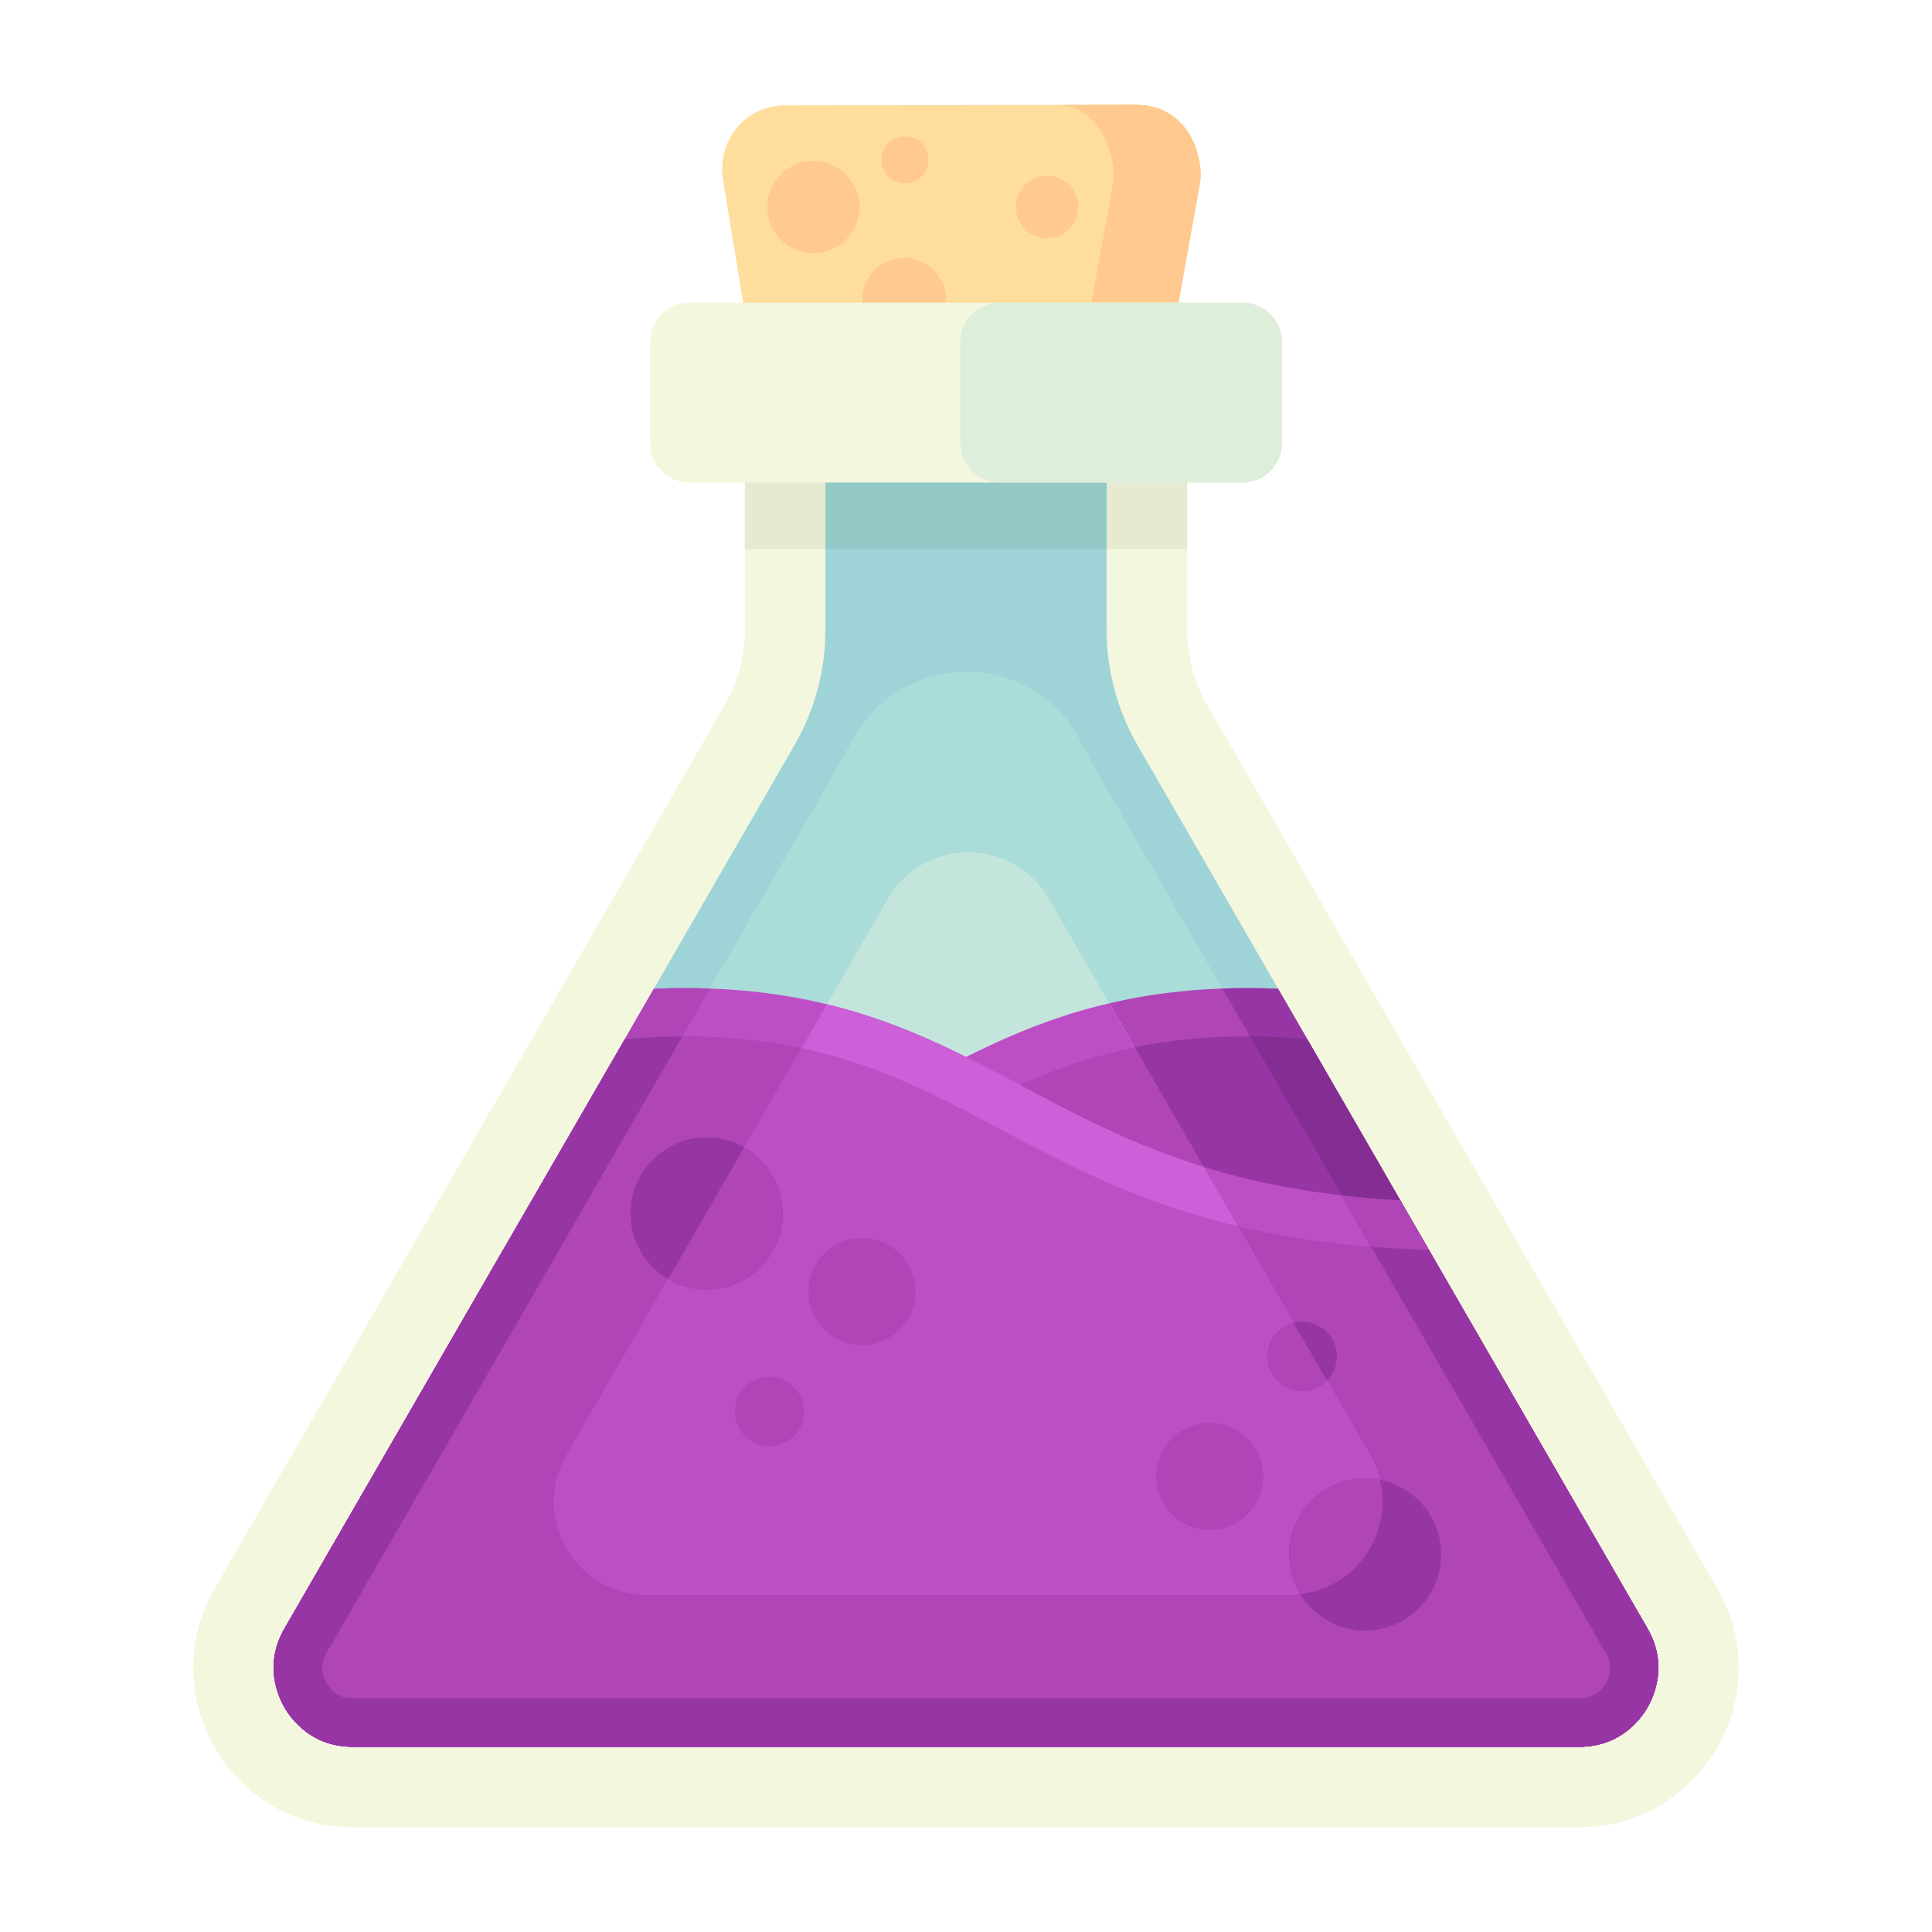
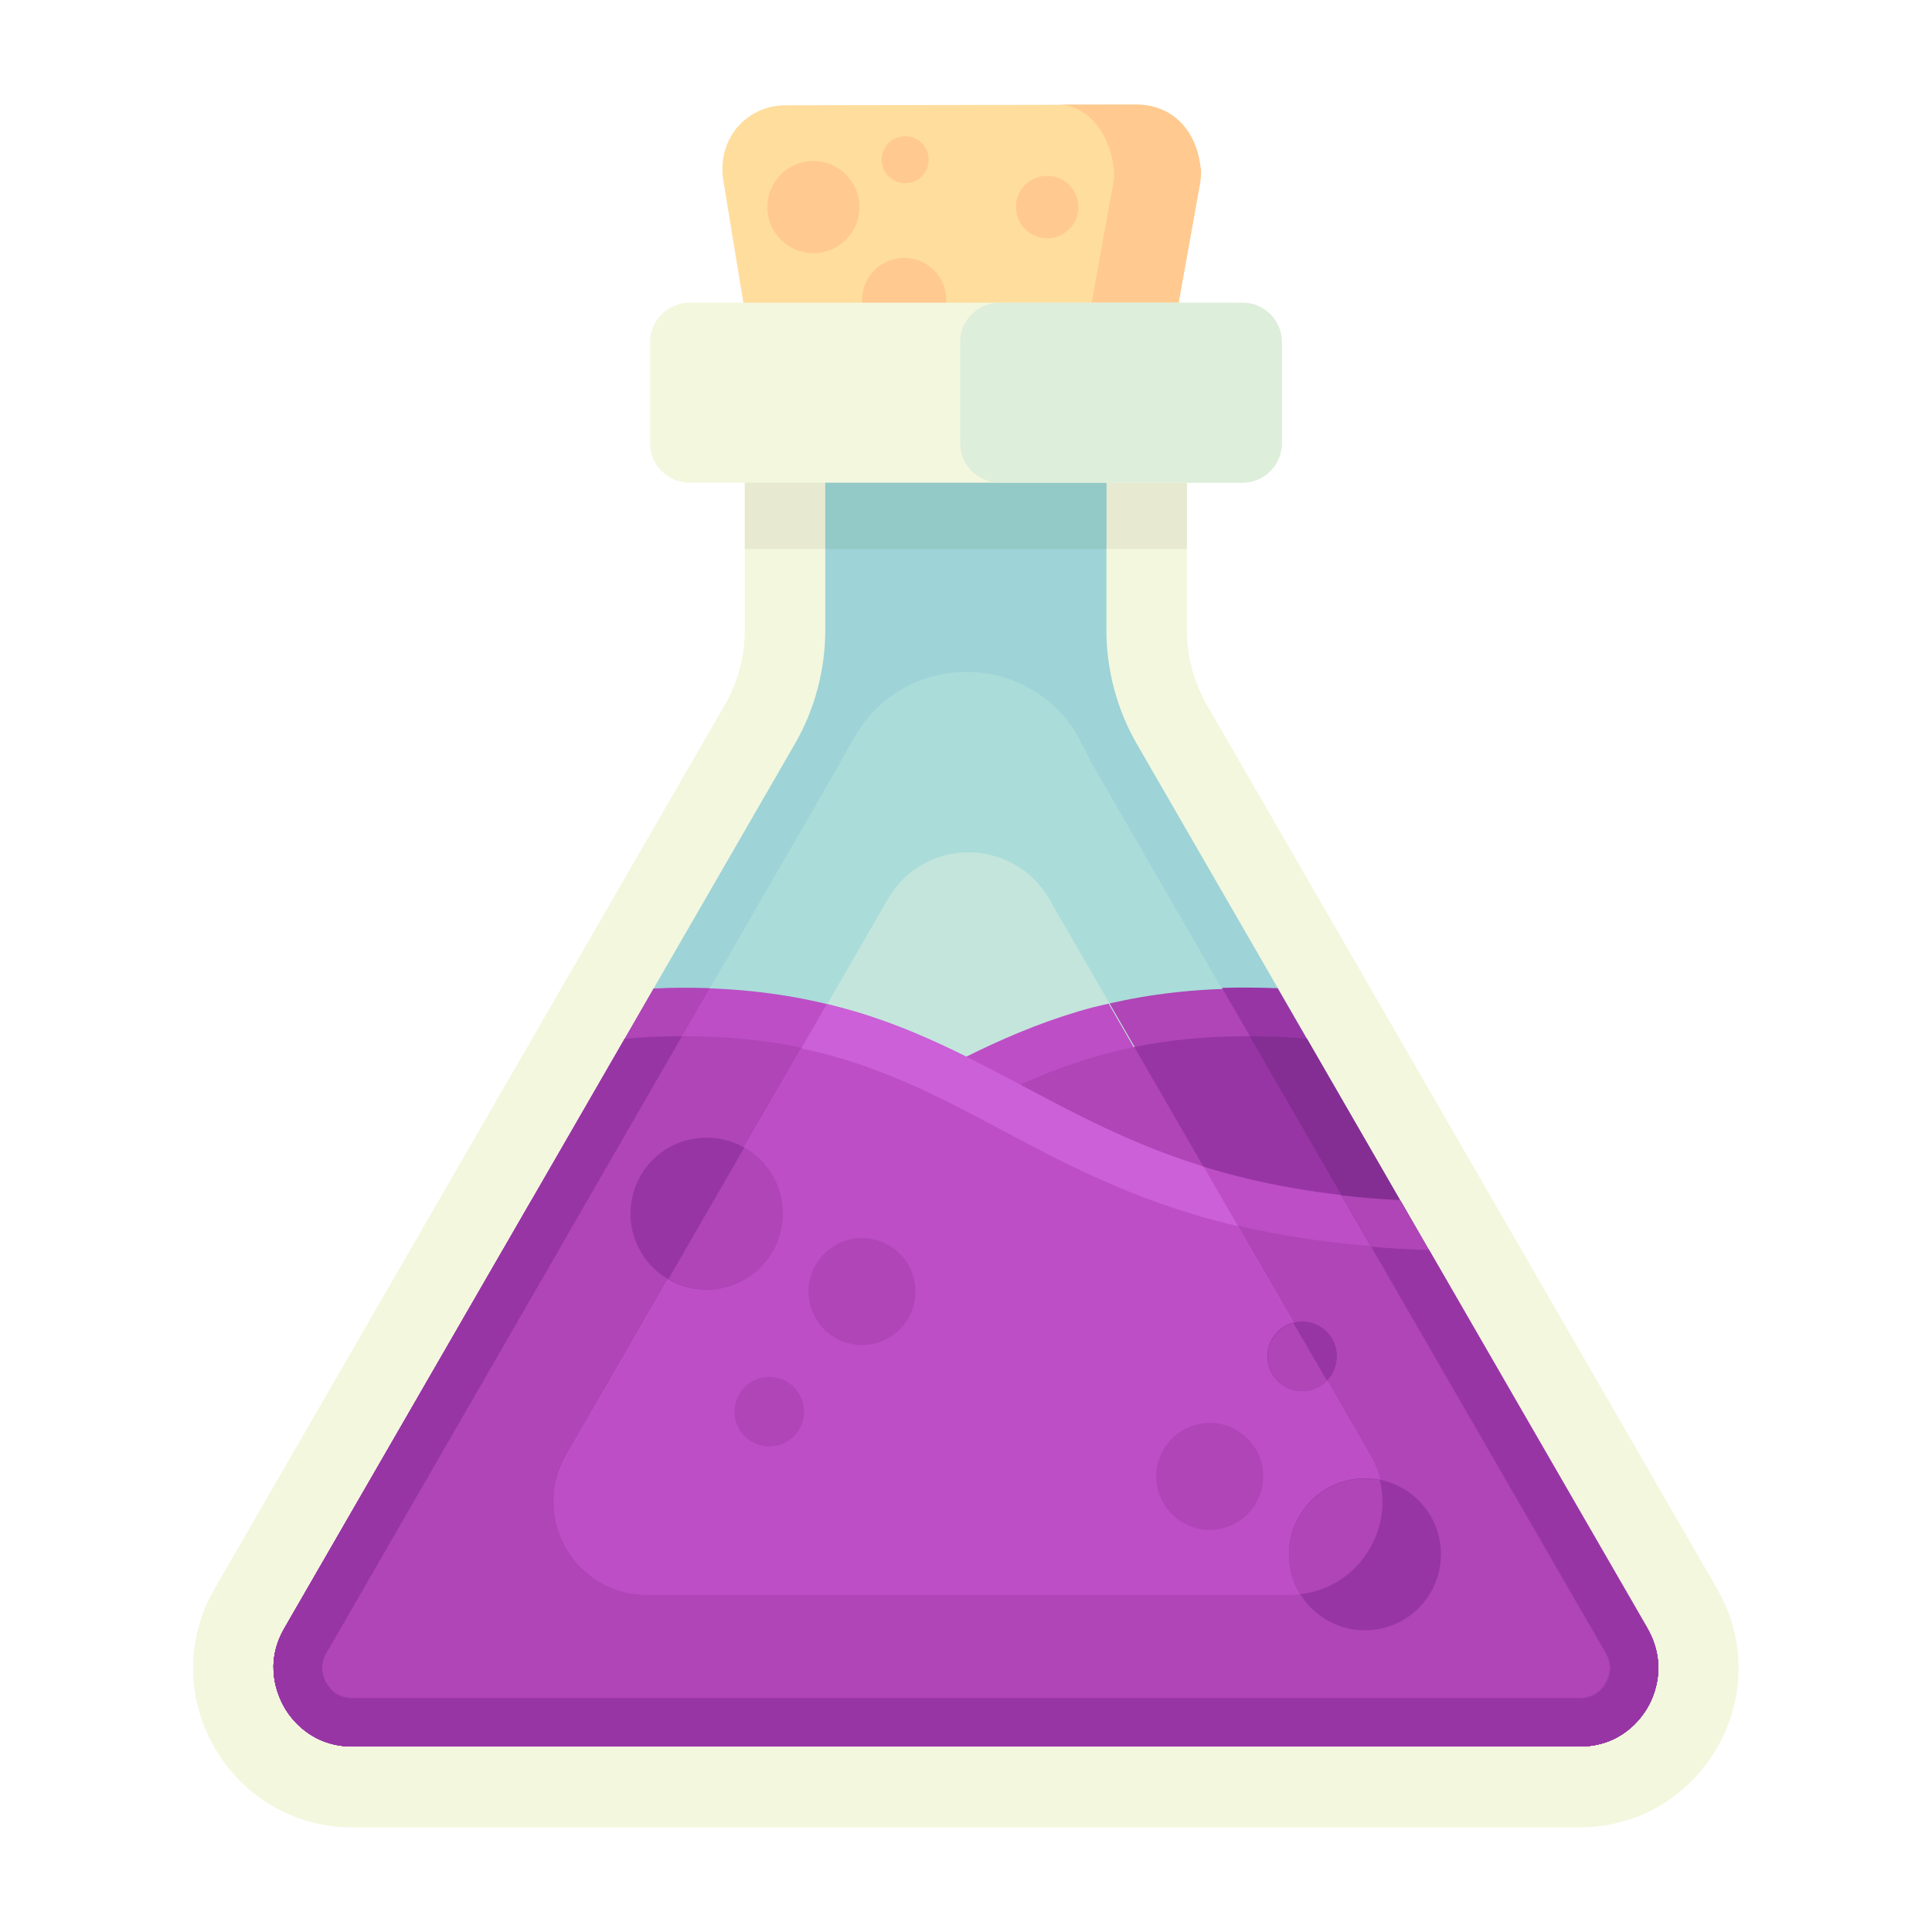
<svg xmlns="http://www.w3.org/2000/svg" version="1.1" id="Layer_1" x="0px" y="0px" viewBox="0 0 600 600" style="enable-background:new 0 0 600 600;" xml:space="preserve">
  <style type="text/css">
	.st0{fill:#F3F7DE;}
	.st1{fill:#E7EAD0;}
	.st2{fill:#9ED3D7;}
	.st3{fill:#AADCD9;}
	.st4{fill:#AF45B6;}
	.st5{fill:#C4E5DC;}
	.st6{fill:#9735A5;}
	.st7{fill:#BD4EC6;}
	.st8{fill:#842E93;}
	.st9{fill:#93C9C7;}
	.st10{fill:#FFDD9D;}
	.st11{fill:#FFC98F;}
	.st12{fill:#DDEEDB;}
	.st13{fill:#CC60D8;}
</style>
-   <path class="st0" d="M490.47,567.47H109.53c-38.07,0-61.87-41.22-42.83-74.19  l158.4-274.36c4.08-7.07,6.23-15.08,6.23-23.24v-74.82h137.34v74.82  c0,8.16,2.15,16.17,6.23,23.24l158.4,274.36  C552.34,526.25,528.54,567.47,490.47,567.47z" />
-   <rect x="231.33" y="145.87" class="st1" width="137.34" height="24.63" />
-   <path class="st2" d="M511.65,530.24c-2.12,3.68-8.44,12.23-21.18,12.23H109.53  c-12.74,0-19.06-8.55-21.18-12.23s-6.37-13.42,0-24.46l67.91-117.63  L164.58,373.75l0.57-0.98l0.81-1.41l4.89-8.49l23.2-40.18l9.03-15.63  l0.08-0.15l43.59-75.5c6.27-10.85,9.58-23.2,9.58-35.73v-49.82h87.34  v49.82c0,12.53,3.31,24.88,9.58,35.73l43.59,75.5l0.08,0.15l9.03,15.63  l23.2,40.18l4.89,8.49l0.81,1.41L435.42,373.75l8.32,14.4l67.91,117.63  C518.02,516.82,513.77,526.56,511.65,530.24z" />
-   <path class="st3" d="M109.53,527.471c-3.626,0-6.379-1.587-8.182-4.717  c-1.815-3.149-1.816-6.338-0.006-9.477l77.607-134.413l4.898-8.507l75.892-131.446  c7.581-13.117,11.59-28.067,11.59-43.229v-34.82h57.34v34.82  c0,15.16,4.009,30.11,11.593,43.234L416.16,370.371l6.269,10.879L498.66,513.282  c1.809,3.135,1.808,6.323-0.007,9.472c-1.804,3.131-4.557,4.718-8.183,4.718  H109.53z" />
-   <path class="st4" d="M511.65,530.242c-2.12,3.68-8.44,12.23-21.18,12.23H109.53  c-12.74,0-19.06-8.55-21.18-12.23c-2.12-3.68-6.37-13.42,0-24.46  l67.91-117.63l8.32-14.4l0.57-0.98  c25.42-1.4,45.61-5.46,62.84-10.95c4.65-1.48,9.08-3.07,13.34-4.73  c15.07-5.88,27.99-12.75,40.73-19.52c3.61-1.92,7.34-3.91,11.04-5.82  c2.27-1.18,4.57-2.35,6.9-3.51c10.65-5.3,22.03-10.33,35.12-14.2  c3.03-0.89,6.14-1.71,9.36-2.45c12.49-2.93,26.53-4.73,42.8-4.73  h0.41c3.13,0,6.21,0.07,9.23,0.2l9.03,15.63l23.2,40.18l4.89,8.49  l0.81,1.41l0.57,0.98l8.32,14.4l67.91,117.63  C518.02,516.822,513.77,526.562,511.65,530.242z" />
-   <path class="st5" d="M275.75,279.102l-99.798,172.856  c-11.105,19.234,2.776,43.276,24.985,43.276h199.597  c22.209,0,36.09-24.042,24.985-43.276L325.721,279.102  C314.617,259.868,286.855,259.868,275.75,279.102z" />
-   <path class="st6" d="M511.65,530.242c-2.12,3.68-8.44,12.23-21.18,12.23H109.53  c-12.74,0-19.06-8.55-21.18-12.23c-2.12-3.68-6.37-13.42,0-24.46  l67.91-117.63c23.92-0.67,43.74-3.52,60.81-7.7  c4.41-1.07,8.63-2.23,12.69-3.47c28.66-8.73,49.36-21.1,70.24-31.91  c13.46-6.98,27.01-13.3,42.81-17.58c3.04-0.82,6.17-1.57,9.4-2.23  c10.57-2.17,22.2-3.42,35.45-3.4c6.59,0.01,12.67,0.3,18.29,0.83  l23.2,40.18l4.89,8.49l1.38,2.39l8.32,14.4l67.91,117.63  C518.02,516.822,513.77,526.562,511.65,530.242z" />
-   <path class="st7" d="M400.54,495.232H200.94c-22.21,0-36.09-24.04-24.99-43.27  l52.04-90.14c4.65-1.48,9.08-3.07,13.34-4.73  c15.07-5.88,27.99-12.75,40.73-19.52c3.61-1.92,7.34-3.91,11.04-5.82  c2.27-1.18,4.57-2.35,6.9-3.51c10.65-5.3,22.03-10.33,35.12-14.2  c3.03-0.89,6.14-1.71,9.36-2.45l81.04,140.37  C436.63,471.192,422.74,495.232,400.54,495.232z" />
-   <path class="st4" d="M400.535,495.232H200.935c-22.21,0-36.09-24.04-24.98-43.27  l41.28-71.51c4.41-1.07,8.63-2.23,12.69-3.47  c28.66-8.73,49.36-21.1,70.24-31.91  c13.46-6.98,27.01-13.3,42.81-17.58c3.04-0.82,6.17-1.57,9.4-2.23  l73.14,126.7C436.625,471.192,422.745,495.232,400.535,495.232z" />
-   <path class="st7" d="M511.65,530.242c-2.12,3.68-8.44,12.23-21.18,12.23H109.53  c-12.74,0-19.06-8.55-21.18-12.23c-2.12-3.68-6.37-13.42,0-24.46  l67.91-117.63l8.32-14.4l0.57-0.98l0.81-1.41l4.89-8.49l23.2-40.18  l9.03-15.63c3.02-0.13,6.1-0.2,9.24-0.2h0.4  c16.84,0,31.28,1.92,44.1,5.02c2.95,0.72,5.82,1.5,8.61,2.33  c12.86,3.84,24.07,8.8,34.57,14.03c2.33,1.16,4.63,2.33,6.9,3.51  c3.69,1.91,7.43,3.9,11.04,5.82c12.98,6.9,26.15,13.9,41.58,19.85  c4.55,1.76,9.29,3.42,14.28,4.96c16.83,5.2,36.5,9.04,61.05,10.39  l0.57,0.98l8.32,14.4l67.91,117.63  C518.02,516.822,513.77,526.562,511.65,530.242z" />
-   <path class="st4" d="M511.65,530.242c-2.12,3.68-8.44,12.23-21.18,12.23H109.53  c-12.74,0-19.06-8.55-21.18-12.23c-2.12-3.68-6.37-13.42,0-24.46  l67.91-117.63l8.32-14.4l1.38-2.39l4.89-8.49l23.2-40.18  c5.62-0.53,11.7-0.82,18.29-0.83c13.72-0.02,25.71,1.32,36.58,3.63  c3,0.64,5.92,1.36,8.76,2.14c15.59,4.27,29,10.54,42.32,17.44  c21.05,10.9,41.92,23.38,70.93,32.12c4.3,1.3,8.78,2.51,13.47,3.63  c0,0,0,0,0.01,0c16.73,3.98,36.1,6.68,59.33,7.33l67.91,117.63  C518.02,516.822,513.77,526.562,511.65,530.242z" />
-   <path class="st6" d="M511.65,530.242c-2.12,3.68-8.44,12.23-21.18,12.23H109.53  c-12.74,0-19.06-8.55-21.18-12.23c-2.12-3.68-6.37-13.42,0-24.46  l67.91-117.63l8.32-14.4l0.57-0.98c6.4-0.35,12.47-0.87,18.24-1.55  l-4.4,7.64l-4.81,8.34l-72.8,126.08c-1.81,3.13-1.81,6.32,0.01,9.47  c1.8,3.13,4.56,4.72,8.18,4.72h380.94c3.63,0,6.38-1.59,8.18-4.72  c1.82-3.15,1.82-6.34,0.01-9.47l-72.79-126.08l-3.44-5.95l-5.77-10.01  l-0.5-0.87l-28.01-48.51l-8.58-14.86c2.5-0.09,5.06-0.14,7.67-0.14h0.41  c3.13,0,6.21,0.07,9.23,0.2l9.03,15.63l23.2,40.18l4.89,8.49  l0.81,1.41l0.57,0.98l8.32,14.4l67.91,117.63  C518.02,516.822,513.77,526.562,511.65,530.242z" />
-   <path class="st8" d="M511.65,530.242c-2.12,3.68-8.44,12.23-21.18,12.23H109.53  c-12.74,0-19.06-8.55-21.18-12.23c-2.12-3.68-6.37-13.42,0-24.46  l67.91-117.63c6.25-0.17,12.21-0.5,17.92-0.95l-72.8,126.08  c-1.81,3.13-1.81,6.32,0.01,9.47c1.8,3.13,4.56,4.72,8.18,4.72  h380.94c3.63,0,6.38-1.59,8.18-4.72c1.82-3.15,1.82-6.34,0.01-9.47  l-72.79-126.08l-3.44-5.95l-5.77-10.01l-0.5-0.87l-28.01-48.51  c6.39,0.03,12.29,0.31,17.76,0.83l23.2,40.18l4.89,8.49l0.81,1.41  l0.57,0.98l8.32,14.4l67.91,117.63  C518.02,516.822,513.77,526.562,511.65,530.242z" />
-   <path class="st4" d="M511.65,530.242c-2.12,3.68-8.44,12.23-21.18,12.23H109.53  c-12.74,0-19.06-8.55-21.18-12.23c-2.12-3.68-6.37-13.42,0-24.46  l67.91-117.63l8.32-14.4l0.57-0.98l0.81-1.41l4.89-8.49l23.2-40.18  l9.03-15.63c3.02-0.13,6.1-0.2,9.24-0.2h0.4  c2.64,0,5.23,0.05,7.75,0.14l-8.58,14.86l-28,48.5l-0.5,0.86l-4.4,7.64  l-4.81,8.34l-72.8,126.08c-1.81,3.13-1.81,6.32,0.01,9.47  c1.8,3.13,4.56,4.72,8.18,4.72h380.94c3.63,0,6.38-1.59,8.18-4.72  c1.82-3.15,1.82-6.34,0.01-9.47l-72.79-126.08l-3.44-5.95l-5.77-10.01  c5.74,0.67,11.78,1.18,18.15,1.53l0.57,0.98l8.32,14.4l67.91,117.63  C518.02,516.822,513.77,526.562,511.65,530.242z" />
-   <path class="st6" d="M511.65,530.242c-2.12,3.68-8.44,12.23-21.18,12.23H109.53  c-12.74,0-19.06-8.55-21.18-12.23c-2.12-3.68-6.37-13.42,0-24.46  l67.91-117.63l37.79-65.46c5.49-0.52,11.42-0.81,17.84-0.83  L101.38,513.282c-1.81,3.13-1.81,6.32,0.01,9.47  c1.8,3.13,4.56,4.72,8.18,4.72h380.94c3.63,0,6.38-1.59,8.18-4.72  c1.82-3.15,1.82-6.34,0.01-9.47l-72.79-126.08  c5.68,0.46,11.62,0.78,17.83,0.95l67.91,117.63  C518.02,516.822,513.77,526.562,511.65,530.242z" />
-   <path class="st2" d="M336.512,154.862l-0.231,76.75l-1.479-2.96  c-15.41-26.68-53.93-26.68-69.33,0l-3.3,5.72v-79.51H336.512z" />
-   <rect x="256.33" y="145.87" class="st9" width="87.34" height="24.63" />
+   <path class="st0" d="M490.5,567.5H109.5c-38.1,0-61.9-41.2-42.8-74.2l158.4-274.4c4.1-7.1,6.2-15.1,6.2-23.2v-74.8h137.3v74.8  c0,8.2,2.2,16.2,6.2,23.2l158.4,274.4C552.3,526.3,528.5,567.5,490.5,567.5z" />
+   <rect x="231.3" y="145.9" class="st1" width="137.3" height="24.6" />
+   <path class="st2" d="M511.7,530.2c-2.1,3.7-8.4,12.2-21.2,12.2H109.5c-12.7,0-19.1-8.5-21.2-12.2s-6.4-13.4,0-24.5l67.9-117.6  l8.3-14.4l0.6-1l0.8-1.4l4.9-8.5l23.2-40.2l9-15.6l0.1-0.2l43.6-75.5c6.3-10.8,9.6-23.2,9.6-35.7v-49.8h87.3v49.8  c0,12.5,3.3,24.9,9.6,35.7l43.6,75.5l0.1,0.2l9,15.6l23.2,40.2l4.9,8.5l0.8,1.4l0.6,1l8.3,14.4l67.9,117.6  C518,516.8,513.8,526.6,511.7,530.2z" />
+   <path class="st3" d="M109.5,527.5c-3.6,0-6.4-1.6-8.2-4.7c-1.8-3.1-1.8-6.3,0-9.5l77.6-134.4l4.9-8.5l75.9-131.4  c7.6-13.1,11.6-28.1,11.6-43.2v-34.8h57.3v34.8c0,15.2,4,30.1,11.6,43.2l75.9,131.5l6.3,10.9l76.2,132c1.8,3.1,1.8,6.3,0,9.5  c-1.8,3.1-4.6,4.7-8.2,4.7H109.5z" />
+   <path class="st4" d="M511.7,530.2c-2.1,3.7-8.4,12.2-21.2,12.2H109.5c-12.7,0-19.1-8.5-21.2-12.2c-2.1-3.7-6.4-13.4,0-24.5  l67.9-117.6l8.3-14.4l0.6-1c25.4-1.4,45.6-5.5,62.8-10.9c4.7-1.5,9.1-3.1,13.3-4.7c15.1-5.9,28-12.8,40.7-19.5  c3.6-1.9,7.3-3.9,11-5.8c2.3-1.2,4.6-2.4,6.9-3.5c10.7-5.3,22-10.3,35.1-14.2c3-0.9,6.1-1.7,9.4-2.4c12.5-2.9,26.5-4.7,42.8-4.7h0.4  c3.1,0,6.2,0.1,9.2,0.2l9,15.6l23.2,40.2l4.9,8.5l0.8,1.4l0.6,1l8.3,14.4l67.9,117.6C518,516.8,513.8,526.6,511.7,530.2z" />
+   <path class="st5" d="M275.8,279.1L176,452c-11.1,19.2,2.8,43.3,25,43.3h199.6c22.2,0,36.1-24,25-43.3l-99.8-172.9  C314.6,259.9,286.9,259.9,275.8,279.1z" />
+   <path class="st6" d="M511.7,530.2c-2.1,3.7-8.4,12.2-21.2,12.2H109.5c-12.7,0-19.1-8.5-21.2-12.2c-2.1-3.7-6.4-13.4,0-24.5  l67.9-117.6c23.9-0.7,43.7-3.5,60.8-7.7c4.4-1.1,8.6-2.2,12.7-3.5c28.7-8.7,49.4-21.1,70.2-31.9c13.5-7,27-13.3,42.8-17.6  c3-0.8,6.2-1.6,9.4-2.2c10.6-2.2,22.2-3.4,35.4-3.4c6.6,0,12.7,0.3,18.3,0.8l23.2,40.2l4.9,8.5l1.4,2.4l8.3,14.4l67.9,117.6  C518,516.8,513.8,526.6,511.7,530.2z" />
+   <path class="st7" d="M400.5,495.2H200.9c-22.2,0-36.1-24-25-43.3l52-90.1c4.7-1.5,9.1-3.1,13.3-4.7c15.1-5.9,28-12.8,40.7-19.5  c3.6-1.9,7.3-3.9,11-5.8c2.3-1.2,4.6-2.4,6.9-3.5c10.7-5.3,22-10.3,35.1-14.2c3-0.9,6.1-1.7,9.4-2.4l81,140.4  C436.6,471.2,422.7,495.2,400.5,495.2z" />
+   <path class="st4" d="M400.5,495.2H200.9c-22.2,0-36.1-24-25-43.3l41.3-71.5c4.4-1.1,8.6-2.2,12.7-3.5c28.7-8.7,49.4-21.1,70.2-31.9  c13.5-7,27-13.3,42.8-17.6c3-0.8,6.2-1.6,9.4-2.2L425.5,452C436.6,471.2,422.7,495.2,400.5,495.2z" />
+   <path class="st7" d="M511.7,530.2c-2.1,3.7-8.4,12.2-21.2,12.2H109.5c-12.7,0-19.1-8.5-21.2-12.2c-2.1-3.7-6.4-13.4,0-24.5  l67.9-117.6l8.3-14.4l0.6-1l0.8-1.4l4.9-8.5l23.2-40.2l9-15.6c3-0.1,6.1-0.2,9.2-0.2h0.4c16.8,0,31.3,1.9,44.1,5  c2.9,0.7,5.8,1.5,8.6,2.3c12.9,3.8,24.1,8.8,34.6,14c2.3,1.2,4.6,2.3,6.9,3.5c3.7,1.9,7.4,3.9,11,5.8c13,6.9,26.1,13.9,41.6,19.9  c4.6,1.8,9.3,3.4,14.3,5c16.8,5.2,36.5,9,61.1,10.4l0.6,1l8.3,14.4l67.9,117.6C518,516.8,513.8,526.6,511.7,530.2z" />
+   <path class="st4" d="M511.7,530.2c-2.1,3.7-8.4,12.2-21.2,12.2H109.5c-12.7,0-19.1-8.5-21.2-12.2c-2.1-3.7-6.4-13.4,0-24.5  l67.9-117.6l8.3-14.4l1.4-2.4l4.9-8.5l23.2-40.2c5.6-0.5,11.7-0.8,18.3-0.8c13.7,0,25.7,1.3,36.6,3.6c3,0.6,5.9,1.4,8.8,2.1  c15.6,4.3,29,10.5,42.3,17.4c21.1,10.9,41.9,23.4,70.9,32.1c4.3,1.3,8.8,2.5,13.5,3.6c0,0,0,0,0,0c16.7,4,36.1,6.7,59.3,7.3  l67.9,117.6C518,516.8,513.8,526.6,511.7,530.2z" />
+   <path class="st6" d="M511.7,530.2c-2.1,3.7-8.4,12.2-21.2,12.2H109.5c-12.7,0-19.1-8.5-21.2-12.2c-2.1-3.7-6.4-13.4,0-24.5  l67.9-117.6l8.3-14.4l0.6-1c6.4-0.3,12.5-0.9,18.2-1.6l-4.4,7.6l-4.8,8.3l-72.8,126.1c-1.8,3.1-1.8,6.3,0,9.5  c1.8,3.1,4.6,4.7,8.2,4.7h380.9c3.6,0,6.4-1.6,8.2-4.7c1.8-3.2,1.8-6.3,0-9.5l-72.8-126.1l-3.4-5.9l-5.8-10l-0.5-0.9l-28-48.5  l-8.6-14.9c2.5-0.1,5.1-0.1,7.7-0.1h0.4c3.1,0,6.2,0.1,9.2,0.2l9,15.6l23.2,40.2l4.9,8.5l0.8,1.4l0.6,1l8.3,14.4l67.9,117.6  C518,516.8,513.8,526.6,511.7,530.2z" />
+   <path class="st8" d="M511.7,530.2c-2.1,3.7-8.4,12.2-21.2,12.2H109.5c-12.7,0-19.1-8.5-21.2-12.2c-2.1-3.7-6.4-13.4,0-24.5  l67.9-117.6c6.3-0.2,12.2-0.5,17.9-1l-72.8,126.1c-1.8,3.1-1.8,6.3,0,9.5c1.8,3.1,4.6,4.7,8.2,4.7h380.9c3.6,0,6.4-1.6,8.2-4.7  c1.8-3.2,1.8-6.3,0-9.5l-72.8-126.1l-3.4-5.9l-5.8-10l-0.5-0.9l-28-48.5c6.4,0,12.3,0.3,17.8,0.8l23.2,40.2l4.9,8.5l0.8,1.4l0.6,1  l8.3,14.4l67.9,117.6C518,516.8,513.8,526.6,511.7,530.2z" />
+   <path class="st4" d="M511.7,530.2c-2.1,3.7-8.4,12.2-21.2,12.2H109.5c-12.7,0-19.1-8.5-21.2-12.2c-2.1-3.7-6.4-13.4,0-24.5  l67.9-117.6l8.3-14.4l0.6-1l0.8-1.4l4.9-8.5l23.2-40.2l9-15.6c3-0.1,6.1-0.2,9.2-0.2h0.4c2.6,0,5.2,0.1,7.8,0.1l-8.6,14.9l-28,48.5  l-0.5,0.9l-4.4,7.6l-4.8,8.3l-72.8,126.1c-1.8,3.1-1.8,6.3,0,9.5c1.8,3.1,4.6,4.7,8.2,4.7h380.9c3.6,0,6.4-1.6,8.2-4.7  c1.8-3.2,1.8-6.3,0-9.5l-72.8-126.1l-3.4-5.9l-5.8-10c5.7,0.7,11.8,1.2,18.2,1.5l0.6,1l8.3,14.4l67.9,117.6  C518,516.8,513.8,526.6,511.7,530.2z" />
+   <path class="st6" d="M511.7,530.2c-2.1,3.7-8.4,12.2-21.2,12.2H109.5c-12.7,0-19.1-8.5-21.2-12.2c-2.1-3.7-6.4-13.4,0-24.5  l67.9-117.6l37.8-65.5c5.5-0.5,11.4-0.8,17.8-0.8L101.4,513.3c-1.8,3.1-1.8,6.3,0,9.5c1.8,3.1,4.6,4.7,8.2,4.7h380.9  c3.6,0,6.4-1.6,8.2-4.7c1.8-3.2,1.8-6.3,0-9.5l-72.8-126.1c5.7,0.5,11.6,0.8,17.8,1l67.9,117.6C518,516.8,513.8,526.6,511.7,530.2z" />
+   <path class="st2" d="M336.5,154.9l-0.2,76.8l-1.5-3c-15.4-26.7-53.9-26.7-69.3,0l-3.3,5.7v-79.5H336.5z" />
+   <rect x="256.3" y="145.9" class="st9" width="87.3" height="24.6" />
  <g>
    <g>
-       <path class="st10" d="M372.581,57.43l-8.92,49.515    c0.011,6.534-2.056,12.446-5.378,16.64c-3.617,3.863-8.76,6.291-14.434,6.3    l-90.499,0.146c-10.919,0.018-19.863-8.897-19.881-19.817l-8.924-54.34    c-1.249-7.608,1.826-15.416,8.203-19.749c3.166-2.151,6.979-3.413,11.073-3.419    l109.241-0.177c2.837-0.005,5.543,0.596,7.994,1.679    c4.785,2.115,8.325,6.278,10.139,11.186c0.789,2.135,1.335,4.456,1.59,6.898    C372.964,54.003,372.886,55.735,372.581,57.43z" />
-       <path class="st11" d="M372.59,57.378l-8.93,49.567    c0.011,6.534-2.056,12.446-5.378,16.64c-3.249,3.469-7.716,5.773-12.703,6.211    c-0.565,0.062-1.142,0.088-1.732,0.089l-24.369,0.039    c9.458-0.015,17.179-10.345,17.159-22.935l9.287-51.553    c-0.02-12.59-7.775-22.882-17.233-22.867l24.369-0.039    c2.837-0.005,5.543,0.596,7.994,1.679c4.786,2.115,8.325,6.279,10.14,11.186    c0.862,2.333,1.434,4.887,1.653,7.579C372.968,54.444,372.852,55.925,372.59,57.378z    " />
-       <circle class="st11" cx="280.8" cy="93.167" r="13.071" />
-       <circle class="st11" cx="281.077" cy="49.625" r="7.315" />
-       <ellipse transform="matrix(0.1035622 -0.994623 0.994623 0.1035622 162.4876 308.9024)" class="st11" cx="252.612" cy="64.309" rx="14.312" ry="14.312" />
-       <circle class="st11" cx="325.187" cy="64.309" r="9.679" />
+       <path class="st10" d="M372.6,57.4l-8.9,49.5c0,6.5-2.1,12.4-5.4,16.6c-3.6,3.9-8.8,6.3-14.4,6.3l-90.5,0.1    c-10.9,0-19.9-8.9-19.9-19.8l-8.9-54.3c-1.2-7.6,1.8-15.4,8.2-19.7c3.2-2.2,7-3.4,11.1-3.4l109.2-0.2c2.8,0,5.5,0.6,8,1.7    c4.8,2.1,8.3,6.3,10.1,11.2c0.8,2.1,1.3,4.5,1.6,6.9C373,54,372.9,55.7,372.6,57.4z" />
+       <path class="st11" d="M372.6,57.4l-8.9,49.6c0,6.5-2.1,12.4-5.4,16.6c-3.2,3.5-7.7,5.8-12.7,6.2c-0.6,0.1-1.1,0.1-1.7,0.1l-24.4,0    c9.5,0,17.2-10.3,17.2-22.9l9.3-51.6c0-12.6-7.8-22.9-17.2-22.9l24.4,0c2.8,0,5.5,0.6,8,1.7c4.8,2.1,8.3,6.3,10.1,11.2    c0.9,2.3,1.4,4.9,1.7,7.6C373,54.4,372.9,55.9,372.6,57.4z" />
+       <circle class="st11" cx="280.8" cy="93.2" r="13.1" />
+       <circle class="st11" cx="281.1" cy="49.6" r="7.3" />
+       <ellipse transform="matrix(0.1966 -0.9805 0.9805 0.1966 139.9015 299.3509)" class="st11" cx="252.6" cy="64.3" rx="14.3" ry="14.3" />
+       <circle class="st11" cx="325.2" cy="64.3" r="9.7" />
    </g>
-     <path class="st0" d="M398.121,106.184v31.482c0,6.702-5.48,12.182-12.182,12.182H214.061   c-6.701,0-12.182-5.48-12.182-12.182v-31.482c0-6.701,5.48-12.182,12.182-12.182   h171.879C392.641,94.002,398.121,99.483,398.121,106.184z" />
-     <path class="st12" d="M398.121,106.184v31.482c0,6.702-5.48,12.182-12.182,12.182h-75.491   c-6.701,0-12.192-5.48-12.192-12.182v-31.482c0-6.701,5.491-12.182,12.192-12.182   h75.491C392.641,94.002,398.121,99.483,398.121,106.184z" />
+     <path class="st0" d="M398.1,106.2v31.5c0,6.7-5.5,12.2-12.2,12.2H214.1c-6.7,0-12.2-5.5-12.2-12.2v-31.5c0-6.7,5.5-12.2,12.2-12.2   h171.9C392.6,94,398.1,99.5,398.1,106.2z" />
+     <path class="st12" d="M398.1,106.2v31.5c0,6.7-5.5,12.2-12.2,12.2h-75.5c-6.7,0-12.2-5.5-12.2-12.2v-31.5c0-6.7,5.5-12.2,12.2-12.2   h75.5C392.6,94,398.1,99.5,398.1,106.2z" />
  </g>
-   <path class="st13" d="M400.53,495.232H200.94c-22.21,0-36.09-24.04-24.99-43.27  l80.87-140.08c2.95,0.72,5.82,1.5,8.61,2.33  c12.86,3.84,24.07,8.8,34.57,14.03c2.33,1.16,4.63,2.33,6.9,3.51  c3.69,1.91,7.43,3.9,11.04,5.82c12.98,6.9,26.15,13.9,41.58,19.85  c4.55,1.76,9.29,3.42,14.28,4.96l51.72,89.58  C436.62,471.192,422.74,495.232,400.53,495.232z" />
-   <path class="st7" d="M403.78,495.052c-1.07,0.12-2.17,0.18-3.29,0.18H200.9  c-22.21,0-36.09-24.04-24.99-43.27l31.59-54.73l23.62-40.9l17.8-30.84  c3,0.64,5.92,1.36,8.76,2.14c15.59,4.27,29,10.54,42.32,17.44  c21.05,10.9,41.92,23.38,70.93,32.12c4.3,1.3,8.78,2.51,13.47,3.63  c0,0,0,0,0.01,0l17.32,30.01l10.36,17.94v0.01l13.39,23.18  c1.43,2.48,2.44,5.03,3.08,7.6  C432.62,475.972,421.29,493.122,403.78,495.052z" />
-   <circle class="st6" cx="219.445" cy="376.862" r="23.625" />
-   <circle class="st4" cx="267.695" cy="401.112" r="16.625" />
-   <circle class="st4" cx="238.945" cy="438.362" r="10.75" />
-   <circle class="st6" cx="423.945" cy="482.737" r="23.625" />
-   <circle class="st4" cx="375.695" cy="458.487" r="16.625" />
-   <circle class="st6" cx="404.445" cy="421.237" r="10.75" />
-   <path class="st4" d="M243.07,376.862c0,13.05-10.58,23.62-23.62,23.62  c-4.36,0-8.45-1.18-11.95-3.25l23.62-40.9  C238.26,360.382,243.07,368.062,243.07,376.862z" />
-   <path class="st4" d="M403.78,495.052c-2.19-3.58-3.46-7.8-3.46-12.31  c0-13.05,10.58-23.63,23.63-23.63c1.58,0,3.12,0.16,4.61,0.45  C432.62,475.972,421.29,493.122,403.78,495.052z" />
-   <path class="st4" d="M412.09,428.772v0.01c-1.94,1.98-4.65,3.2-7.64,3.2  c-5.94,0-10.76-4.81-10.76-10.74c0-5,3.42-9.21,8.04-10.41L412.09,428.772z" />
+   <path class="st13" d="M400.5,495.2H200.9c-22.2,0-36.1-24-25-43.3l80.9-140.1c2.9,0.7,5.8,1.5,8.6,2.3c12.9,3.8,24.1,8.8,34.6,14  c2.3,1.2,4.6,2.3,6.9,3.5c3.7,1.9,7.4,3.9,11,5.8c13,6.9,26.1,13.9,41.6,19.9c4.6,1.8,9.3,3.4,14.3,5l51.7,89.6  C436.6,471.2,422.7,495.2,400.5,495.2z" />
+   <path class="st7" d="M403.8,495.1c-1.1,0.1-2.2,0.2-3.3,0.2H200.9c-22.2,0-36.1-24-25-43.3l31.6-54.7l23.6-40.9l17.8-30.8  c3,0.6,5.9,1.4,8.8,2.1c15.6,4.3,29,10.5,42.3,17.4c21.1,10.9,41.9,23.4,70.9,32.1c4.3,1.3,8.8,2.5,13.5,3.6c0,0,0,0,0,0l17.3,30  l10.4,17.9v0l13.4,23.2c1.4,2.5,2.4,5,3.1,7.6C432.6,476,421.3,493.1,403.8,495.1z" />
+   <circle class="st6" cx="219.4" cy="376.9" r="23.6" />
+   <circle class="st4" cx="267.7" cy="401.1" r="16.6" />
+   <circle class="st4" cx="238.9" cy="438.4" r="10.8" />
+   <circle class="st6" cx="423.9" cy="482.7" r="23.6" />
+   <circle class="st4" cx="375.7" cy="458.5" r="16.6" />
+   <circle class="st6" cx="404.4" cy="421.2" r="10.8" />
+   <path class="st4" d="M243.1,376.9c0,13.1-10.6,23.6-23.6,23.6c-4.4,0-8.4-1.2-11.9-3.3l23.6-40.9  C238.3,360.4,243.1,368.1,243.1,376.9z" />
+   <path class="st4" d="M403.8,495.1c-2.2-3.6-3.5-7.8-3.5-12.3c0-13,10.6-23.6,23.6-23.6c1.6,0,3.1,0.2,4.6,0.4  C432.6,476,421.3,493.1,403.8,495.1z" />
+   <path class="st4" d="M412.1,428.8L412.1,428.8c-1.9,2-4.6,3.2-7.6,3.2c-5.9,0-10.8-4.8-10.8-10.7c0-5,3.4-9.2,8-10.4L412.1,428.8z" />
</svg>
